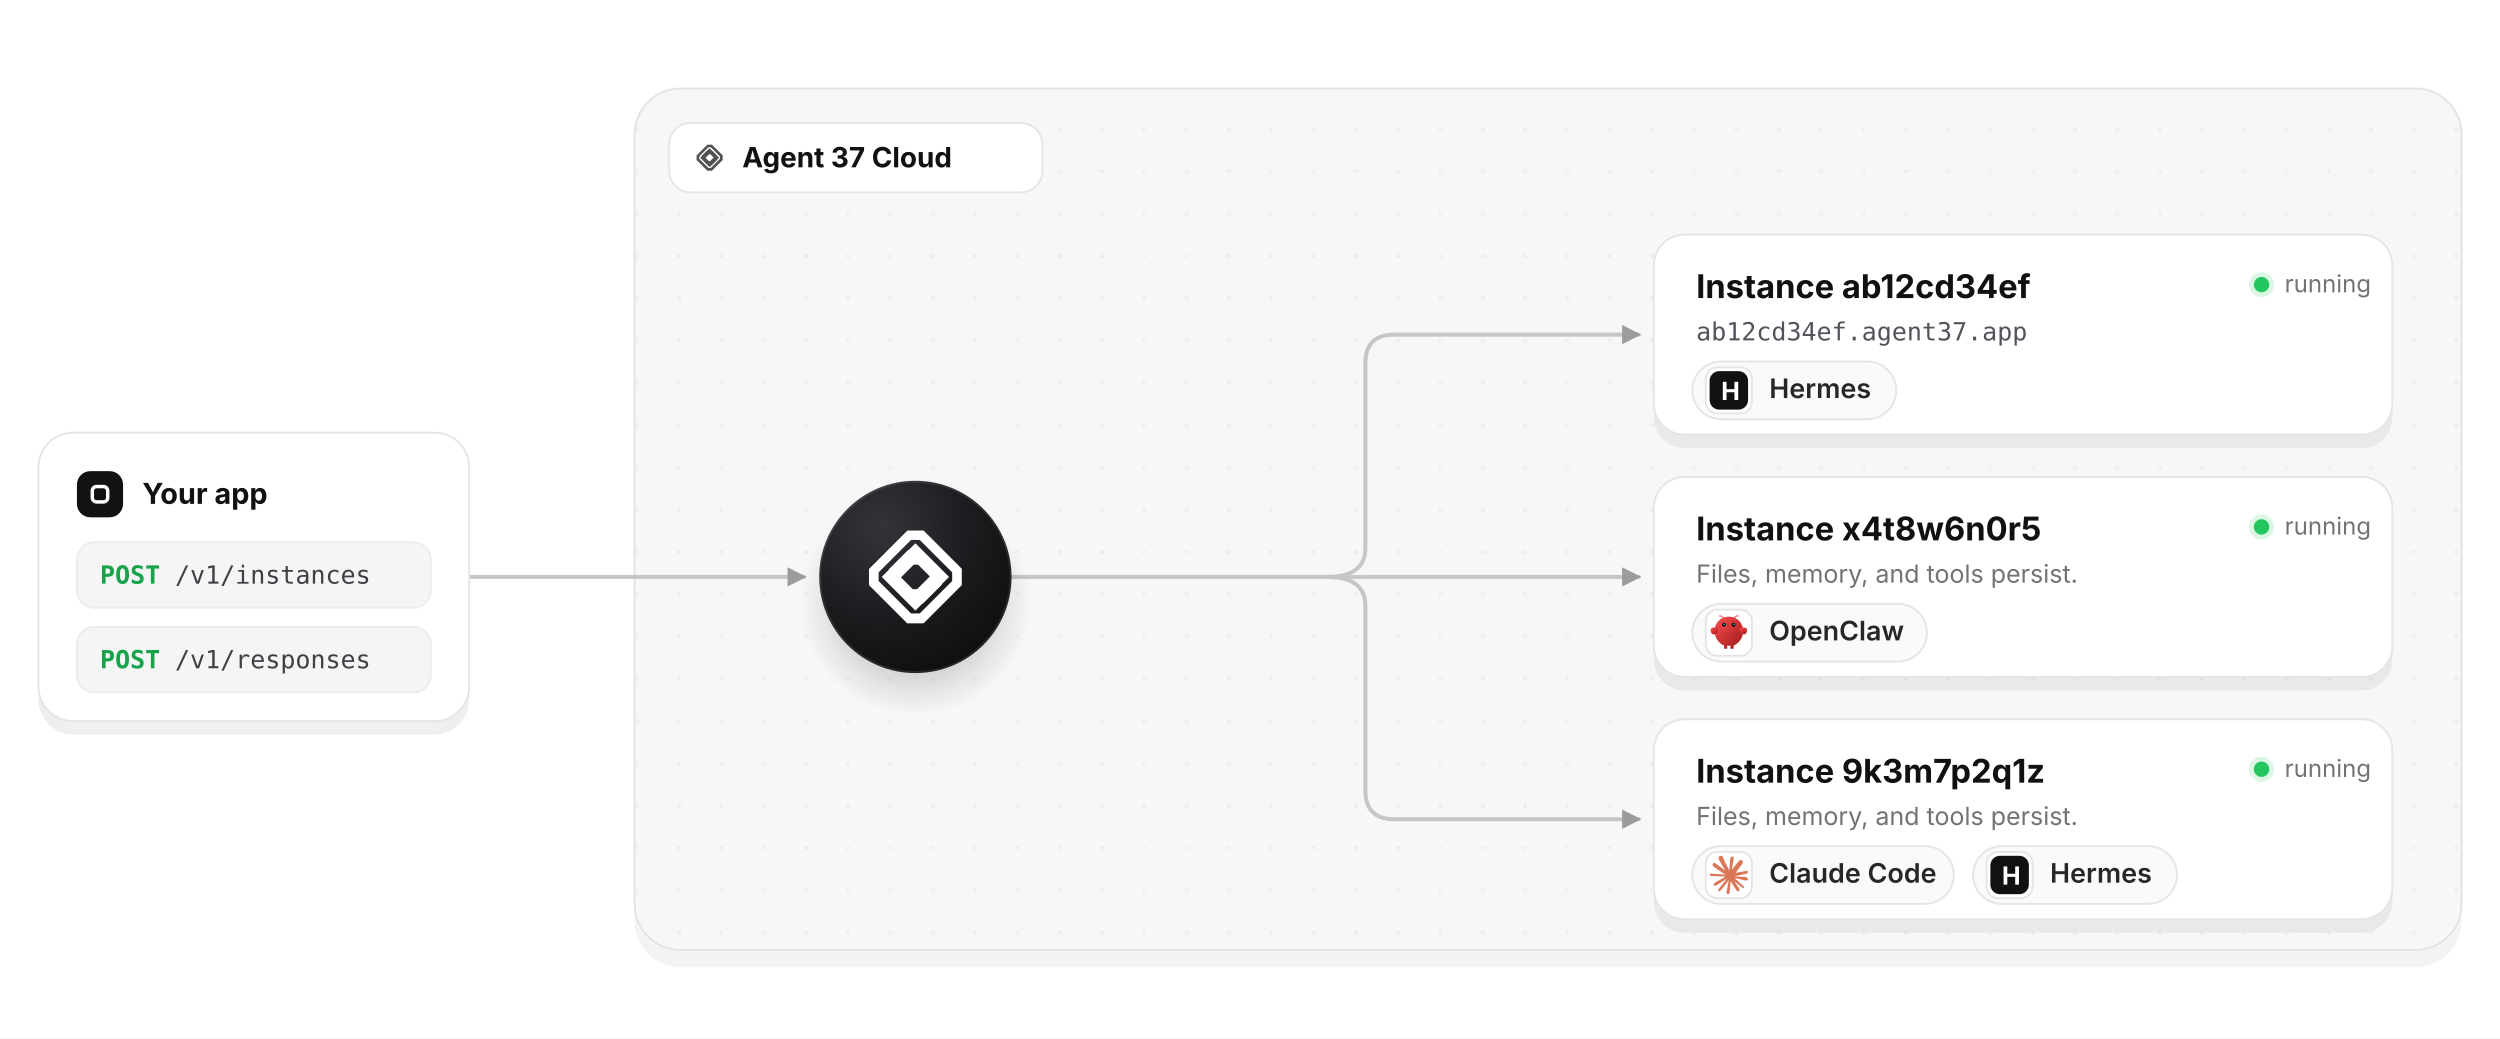
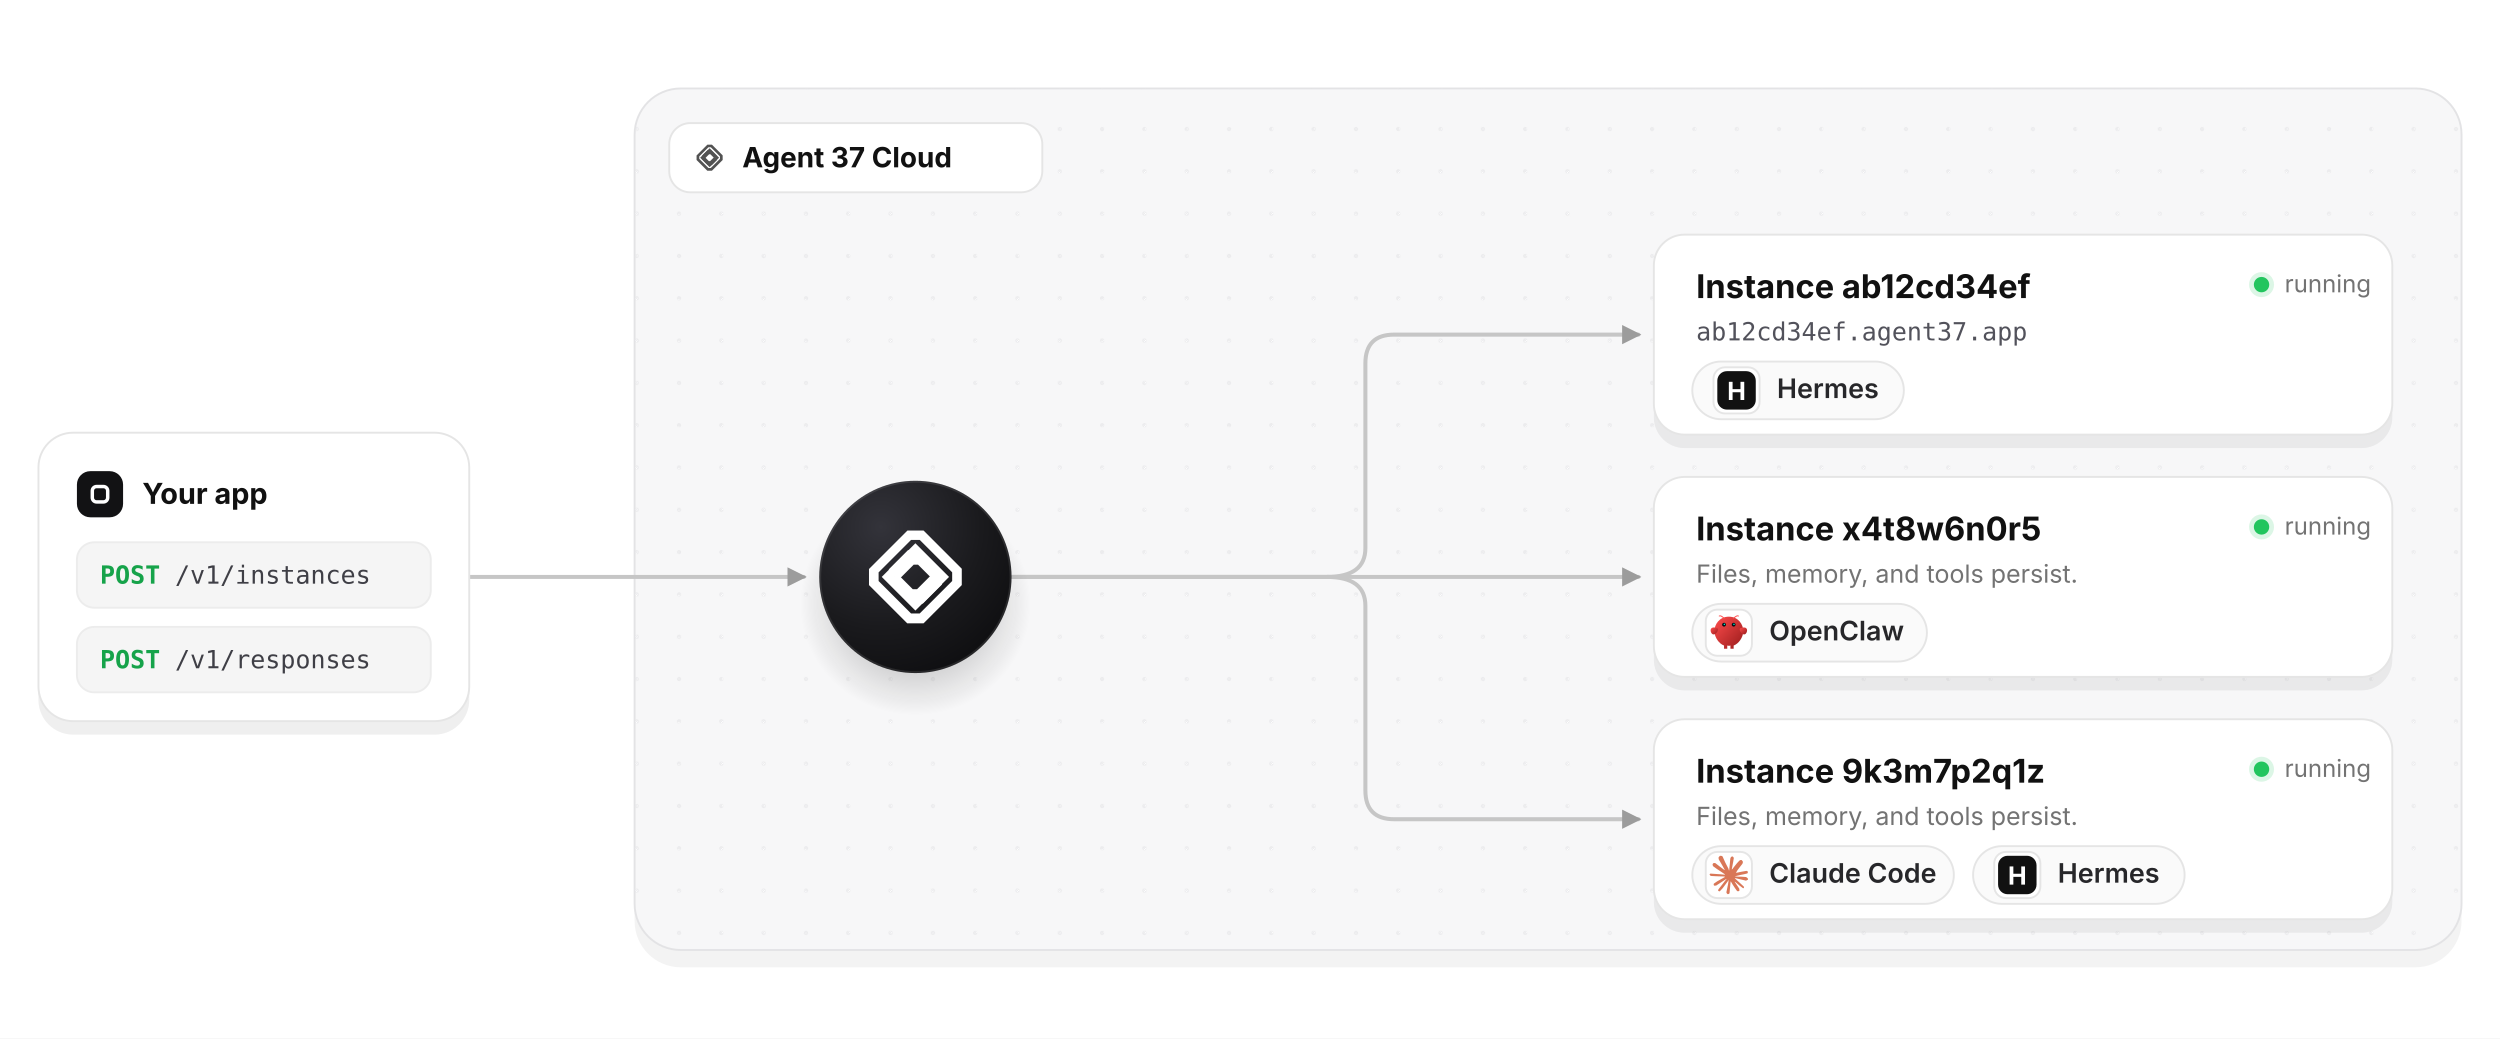
<svg xmlns="http://www.w3.org/2000/svg" width="1300" height="540" viewBox="0 0 1300 540" role="img" aria-labelledby="title desc" fill="none">
  <defs>
    <radialGradient id="hub-shadow" cx="50%" cy="50%" r="50%">
      <stop offset="0%" stop-color="#0a0a0a" stop-opacity="0.30" />
      <stop offset="55%" stop-color="#0a0a0a" stop-opacity="0.17" />
      <stop offset="100%" stop-color="#0a0a0a" stop-opacity="0" />
    </radialGradient>
    <radialGradient id="hub-fill" cx="32%" cy="24%" r="90%">
      <stop offset="0" stop-color="#33333a" />
      <stop offset="0.58" stop-color="#1a1a1d" />
      <stop offset="1" stop-color="#0c0c0e" />
    </radialGradient>
    <linearGradient id="openclaw-gradient" x1="0%" y1="0%" x2="100%" y2="100%">
      <stop offset="0%" stop-color="#ff4d4d" />
      <stop offset="100%" stop-color="#991b1b" />
    </linearGradient>
    <pattern id="dots" width="22" height="22" patternUnits="userSpaceOnUse">
      <circle cx="1.1" cy="1.1" r="1.1" fill="#e7e7e9" />
    </pattern>
    <marker id="arrow" markerUnits="userSpaceOnUse" markerWidth="12" markerHeight="12" refX="8.5" refY="5.5" orient="auto">
      <path d="M0,0.5 L10,5.5 L0,10.5 Z" fill="#9c9c9c" />
    </marker>
    <clipPath id="panel-clip">
      <rect x="330" y="46" width="950" height="448" rx="24" />
    </clipPath>
    <symbol id="agent37-mark" viewBox="0 0 512 512">
      <path fill="currentColor" fill-rule="evenodd" d="M223 63 H290 L449 222 V290 L290 449 H222 L63 290 V223 L223 63ZM238 102 L103 237 V273 L238 408 H274 L409 273 V237 L274 102 H238Z" />
      <path fill="currentColor" fill-rule="evenodd" d="M256 116 L396 256 L256 396 L116 256 L256 116ZM256 170 L170 256 L256 342 L342 256 L256 170Z" />
      <path fill="currentColor" d="M145 225 L225 145 H279 L367 233 L331 269 L267 205 H249 L181 273 Z" />
      <path fill="currentColor" d="M367 287 L287 367 H233 L145 279 L181 243 L245 307 H263 L331 239 Z" />
    </symbol>
    <symbol id="openclaw-mark" viewBox="0 0 120 120">
      <path d="M60 10 C30 10 15 35 15 55 C15 75 30 95 45 100 L45 110 L55 110 L55 100 C55 100 60 102 65 100 L65 110 L75 110 L75 100 C90 95 105 75 105 55 C105 35 90 10 60 10Z" fill="url(#openclaw-gradient)" />
      <path d="M20 45 C5 40 0 50 5 60 C10 70 20 65 25 55 C28 48 25 45 20 45Z" fill="url(#openclaw-gradient)" />
      <path d="M100 45 C115 40 120 50 115 60 C110 70 100 65 95 55 C92 48 95 45 100 45Z" fill="url(#openclaw-gradient)" />
      <path d="M45 15 Q35 5 30 8" stroke="#ff4d4d" stroke-width="3" stroke-linecap="round" />
      <path d="M75 15 Q85 5 90 8" stroke="#ff4d4d" stroke-width="3" stroke-linecap="round" />
      <circle cx="45" cy="35" r="6" fill="#050810" />
      <circle cx="75" cy="35" r="6" fill="#050810" />
      <circle cx="46" cy="34" r="2.5" fill="#00e5cc" />
      <circle cx="76" cy="34" r="2.5" fill="#00e5cc" />
    </symbol>
    <symbol id="claude-mark" viewBox="0 0 24 24">
      <path fill="#D97757" d="m4.714 15.956 4.717-2.647.079-.231-.079-.128h-.231l-.789-.049-2.696-.073-2.337-.097-2.265-.121-.571-.121-.534-.704.055-.352.48-.322.686.061 1.518.103 2.277.158 1.651.097 2.447.255h.389l.055-.158-.134-.097-.103-.097L6.973 9.836l-2.55-1.688-1.336-.971-.723-.492-.364-.461-.158-1.008.656-.723.88.061.225.061.892.686 1.906 1.475 2.489 1.834.364.303.146-.103.018-.073-.164-.273-1.354-2.447-1.445-2.489-.643-1.032-.17-.619c-.061-.255-.103-.467-.103-.729L6.287.134 6.7 0l.996.134.419.364.619 1.415 1.002 2.228 1.554 3.03.455.898.243.832.091.255h.158v-.146l.128-1.706.237-2.095.231-2.696.079-.759.376-.911.747-.492.583.279.48.686-.067.443-.285 1.852-.559 2.902-.364 1.943h.212l.243-.243.984-1.305 1.651-2.064.729-.82.85-.905.546-.431h1.032l.759 1.129-.34 1.166-1.062 1.348-.88 1.141-1.263 1.7-.789 1.36.073.109.188-.018 2.853-.607 1.542-.279 1.84-.316.832.389.091.395-.328.807-1.967.486-2.307.461-3.436.814-.043.03.049.061 1.548.146.662.036h1.621l3.018.225.789.522.474.638-.079.486-1.214.619-1.639-.389-3.825-.911-1.311-.328h-.182v.109l1.093 1.069 2.003 1.809 2.507 2.331.128.577-.322.455-.34-.049-2.204-1.657-.85-.747-1.925-1.621h-.128v.17l.443.65 2.344 3.521.121 1.081-.17.352-.607.212-.668-.121-1.372-1.925L14.38 17.959l-1.141-1.943-.14.079-.674 7.255-.316.37-.729.279-.607-.461-.322-.747.322-1.475.389-1.925.316-1.53.285-1.9.17-.631-.012-.043-.14.018-1.433 1.967-2.18 2.945-1.724 1.846-.413.164-.716-.37.067-.662.401-.589 2.386-3.036 1.439-1.882.929-1.087-.006-.158h-.055l-6.338 4.116-1.129.146-.486-.455.061-.747.231-.243 1.906-1.311Z" />
    </symbol>
    <style>
      .sans { font-family: Inter, ui-sans-serif, system-ui, -apple-system, BlinkMacSystemFont, "Segoe UI", sans-serif; }
      .mono { font-family: ui-monospace, SFMono-Regular, Menlo, Consolas, monospace; }
      .label { fill: #111111; font-size: 17px; font-weight: 670; }
      .muted { fill: #737373; font-size: 13px; font-weight: 400; }
      .tool { fill: #27272a; font-size: 14px; font-weight: 600; }
      .endpoint { fill: #3f3f46; font-size: 13px; }
      .method { fill: #16a34a; font-size: 13px; font-weight: 600; }
    </style>
  </defs>
  <rect width="1300" height="540" fill="#ffffff" />
  <rect x="330" y="55" width="950" height="448" rx="24" fill="#0a0a0a" opacity="0.05" />
  <rect x="330" y="46" width="950" height="448" rx="24" fill="#f7f7f8" stroke="#e3e3e5" />
  <rect x="330" y="46" width="950" height="448" fill="url(#dots)" clip-path="url(#panel-clip)" opacity="0.7" />
  <rect x="348" y="64" width="194" height="36" rx="11" fill="#ffffff" stroke="#e5e5e5" />
  <use href="#agent37-mark" x="360" y="73" width="18" height="18" color="#525252" />
  <text class="sans" x="386" y="87" font-size="14.5" font-weight="650" fill="#111111">Agent 37 Cloud</text>
  <g stroke="#c6c6c6" stroke-width="2.1" stroke-linecap="round" stroke-linejoin="round" marker-end="url(#arrow)">
    <path d="M244,300 H418" />
    <path d="M526,300 H690 Q710,300 710,285 V189 Q710,174 725,174 H852" />
    <path d="M526,300 H852" />
    <path d="M526,300 H690 Q710,300 710,315 V411 Q710,426 725,426 H852" />
  </g>
  <g class="sans">
    <rect x="20" y="232" width="224" height="150" rx="18" fill="#0a0a0a" opacity="0.07" />
    <rect x="20" y="225" width="224" height="150" rx="18" fill="#ffffff" stroke="#e5e5e5" />
    <rect x="40" y="245" width="24" height="24" rx="7" fill="#121214" />
    <rect x="48" y="253" width="8" height="8" rx="2.2" fill="none" stroke="#ffffff" stroke-width="1.8" />
    <text x="74" y="262" font-size="15" font-weight="650" fill="#111111">Your app</text>
    <rect x="40" y="282" width="184" height="34" rx="9" fill="#f5f5f5" stroke="#ececec" />
    <text class="mono method" x="52" y="303.5">POST</text>
    <text class="mono endpoint" x="91" y="303.5">/v1/instances</text>
    <rect x="40" y="326" width="184" height="34" rx="9" fill="#f5f5f5" stroke="#ececec" />
    <text class="mono method" x="52" y="347.5">POST</text>
    <text class="mono endpoint" x="91" y="347.5">/v1/responses</text>
  </g>
  <ellipse cx="476" cy="314" rx="60" ry="58" fill="url(#hub-shadow)" />
  <circle cx="476" cy="300" r="50" fill="url(#hub-fill)" />
  <circle cx="476" cy="300" r="49.5" stroke="#ffffff" stroke-opacity="0.10" />
  <use href="#agent37-mark" x="444" y="268" width="64" height="64" color="#ffffff" />
  <g class="sans">
    <rect x="860" y="129" width="384" height="104" rx="16" fill="#0a0a0a" opacity="0.06" />
    <rect x="860" y="122" width="384" height="104" rx="16" fill="#ffffff" stroke="#e5e5e5" />
    <text class="label" x="882" y="155">Instance ab12cd34ef</text>
    <circle cx="1176" cy="148" r="4" fill="#22c55e" />
    <circle cx="1176" cy="148" r="6.5" fill="#22c55e" opacity="0.16" />
    <text x="1188" y="152" font-size="12.5" fill="#737373">running</text>
    <text class="mono" x="882" y="177" font-size="13" fill="#52525b">ab12cd34ef.agent37.app</text>
-     <rect x="880" y="188" width="106" height="30" rx="15" fill="#fafafa" stroke="#e5e5e5" />
-     <rect x="887" y="191" width="24" height="24" rx="6" fill="#ffffff" stroke="#e5e5e5" />
-     <rect x="889" y="193" width="20" height="20" rx="5" fill="#111111" />
-     <text x="895" y="208" font-size="13" font-weight="750" fill="#ffffff">H</text>
-     <text class="tool" x="920" y="207">Hermes</text>
+     <rect x="880" y="188" width="110" height="30" rx="15" fill="#fafafa" stroke="#e5e5e5" />
+     <rect x="891" y="191" width="24" height="24" rx="6" fill="#ffffff" stroke="#e5e5e5" />
+     <rect x="893" y="193" width="20" height="20" rx="5" fill="#111111" />
+     <text x="903" y="208" text-anchor="middle" font-size="13" font-weight="750" fill="#ffffff">H</text>
+     <text class="tool" x="924" y="207">Hermes</text>
  </g>
  <g class="sans">
    <rect x="860" y="255" width="384" height="104" rx="16" fill="#0a0a0a" opacity="0.06" />
    <rect x="860" y="248" width="384" height="104" rx="16" fill="#ffffff" stroke="#e5e5e5" />
    <text class="label" x="882" y="281">Instance x4t8w6n0r5</text>
    <circle cx="1176" cy="274" r="4" fill="#22c55e" />
    <circle cx="1176" cy="274" r="6.5" fill="#22c55e" opacity="0.16" />
    <text x="1188" y="278" font-size="12.5" fill="#737373">running</text>
    <text class="muted" x="882" y="303">Files, memory, and tools persist.</text>
    <rect x="880" y="314" width="122" height="30" rx="15" fill="#fafafa" stroke="#e5e5e5" />
    <rect x="887" y="317" width="24" height="24" rx="6" fill="#ffffff" stroke="#e5e5e5" />
    <use href="#openclaw-mark" x="889" y="319" width="20" height="20" />
    <text class="tool" x="920" y="333">OpenClaw</text>
  </g>
  <g class="sans">
    <rect x="860" y="381" width="384" height="104" rx="16" fill="#0a0a0a" opacity="0.06" />
    <rect x="860" y="374" width="384" height="104" rx="16" fill="#ffffff" stroke="#e5e5e5" />
    <text class="label" x="882" y="407">Instance 9k3m7p2q1z</text>
    <circle cx="1176" cy="400" r="4" fill="#22c55e" />
    <circle cx="1176" cy="400" r="6.5" fill="#22c55e" opacity="0.16" />
    <text x="1188" y="404" font-size="12.5" fill="#737373">running</text>
    <text class="muted" x="882" y="429">Files, memory, and tools persist.</text>
    <rect x="880" y="440" width="136" height="30" rx="15" fill="#fafafa" stroke="#e5e5e5" />
    <rect x="887" y="443" width="24" height="24" rx="6" fill="#ffffff" stroke="#e5e5e5" />
    <use href="#claude-mark" x="889" y="445" width="20" height="20" />
    <text class="tool" x="920" y="459">Claude Code</text>
-     <rect x="1026" y="440" width="106" height="30" rx="15" fill="#fafafa" stroke="#e5e5e5" />
-     <rect x="1033" y="443" width="24" height="24" rx="6" fill="#ffffff" stroke="#e5e5e5" />
-     <rect x="1035" y="445" width="20" height="20" rx="5" fill="#111111" />
-     <text x="1041" y="460" font-size="13" font-weight="750" fill="#ffffff">H</text>
-     <text class="tool" x="1066" y="459">Hermes</text>
+     <rect x="1026" y="440" width="110" height="30" rx="15" fill="#fafafa" stroke="#e5e5e5" />
+     <rect x="1037" y="443" width="24" height="24" rx="6" fill="#ffffff" stroke="#e5e5e5" />
+     <rect x="1039" y="445" width="20" height="20" rx="5" fill="#111111" />
+     <text x="1049" y="460" text-anchor="middle" font-size="13" font-weight="750" fill="#ffffff">H</text>
+     <text class="tool" x="1070" y="459">Hermes</text>
  </g>
</svg>
